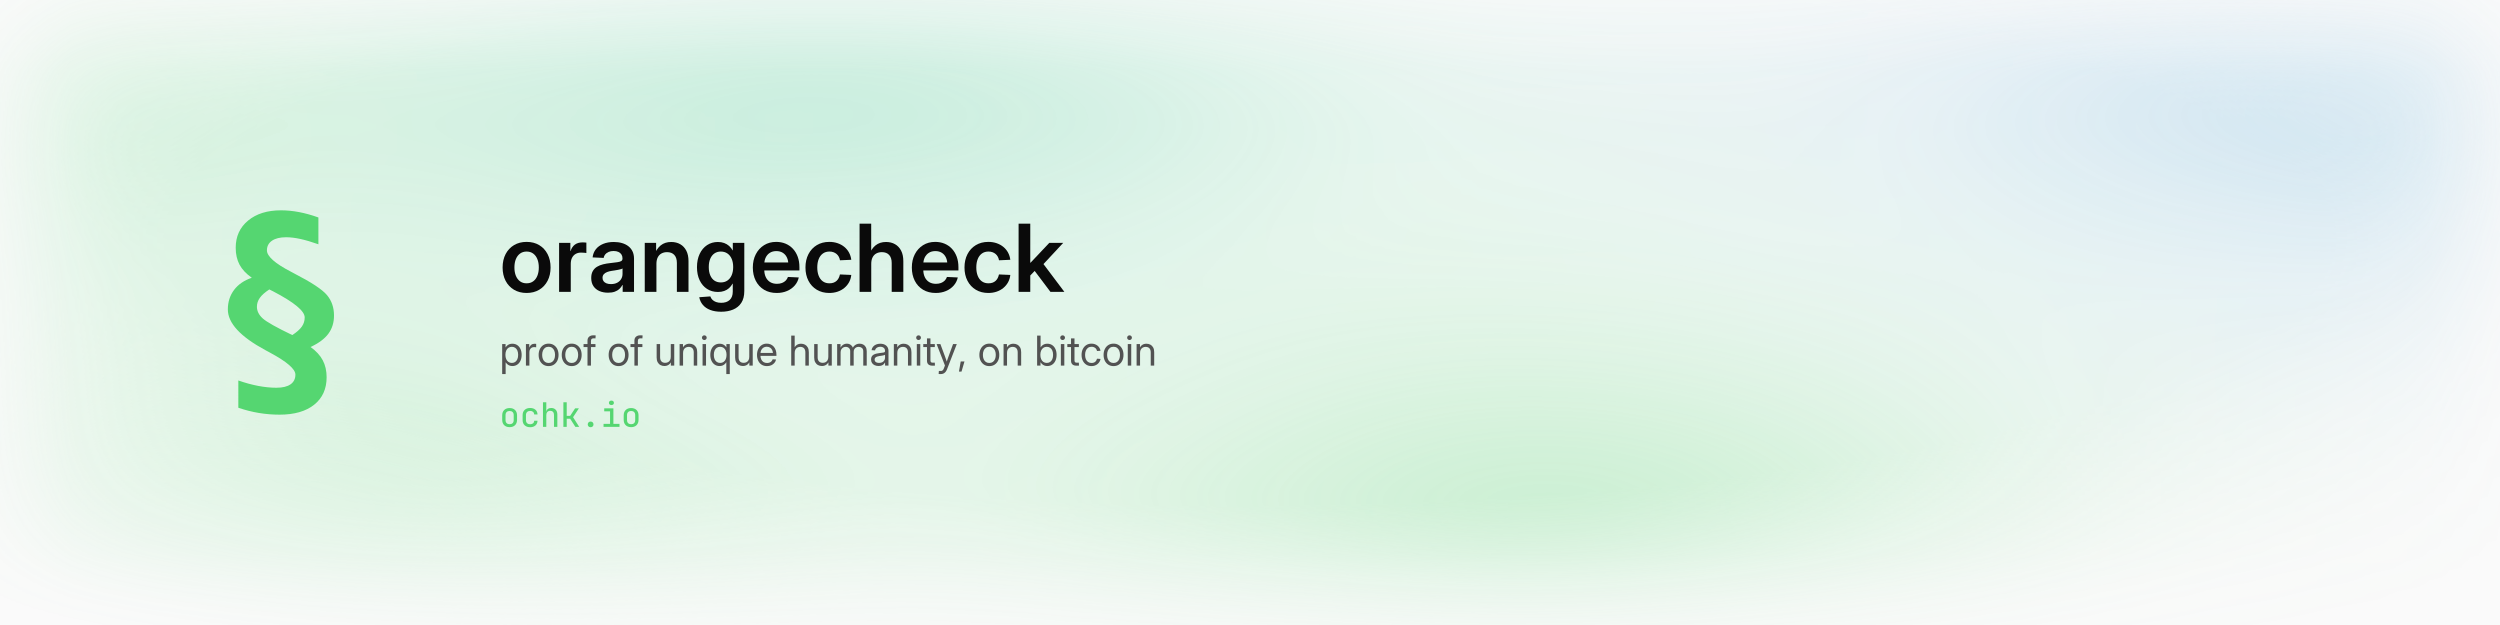
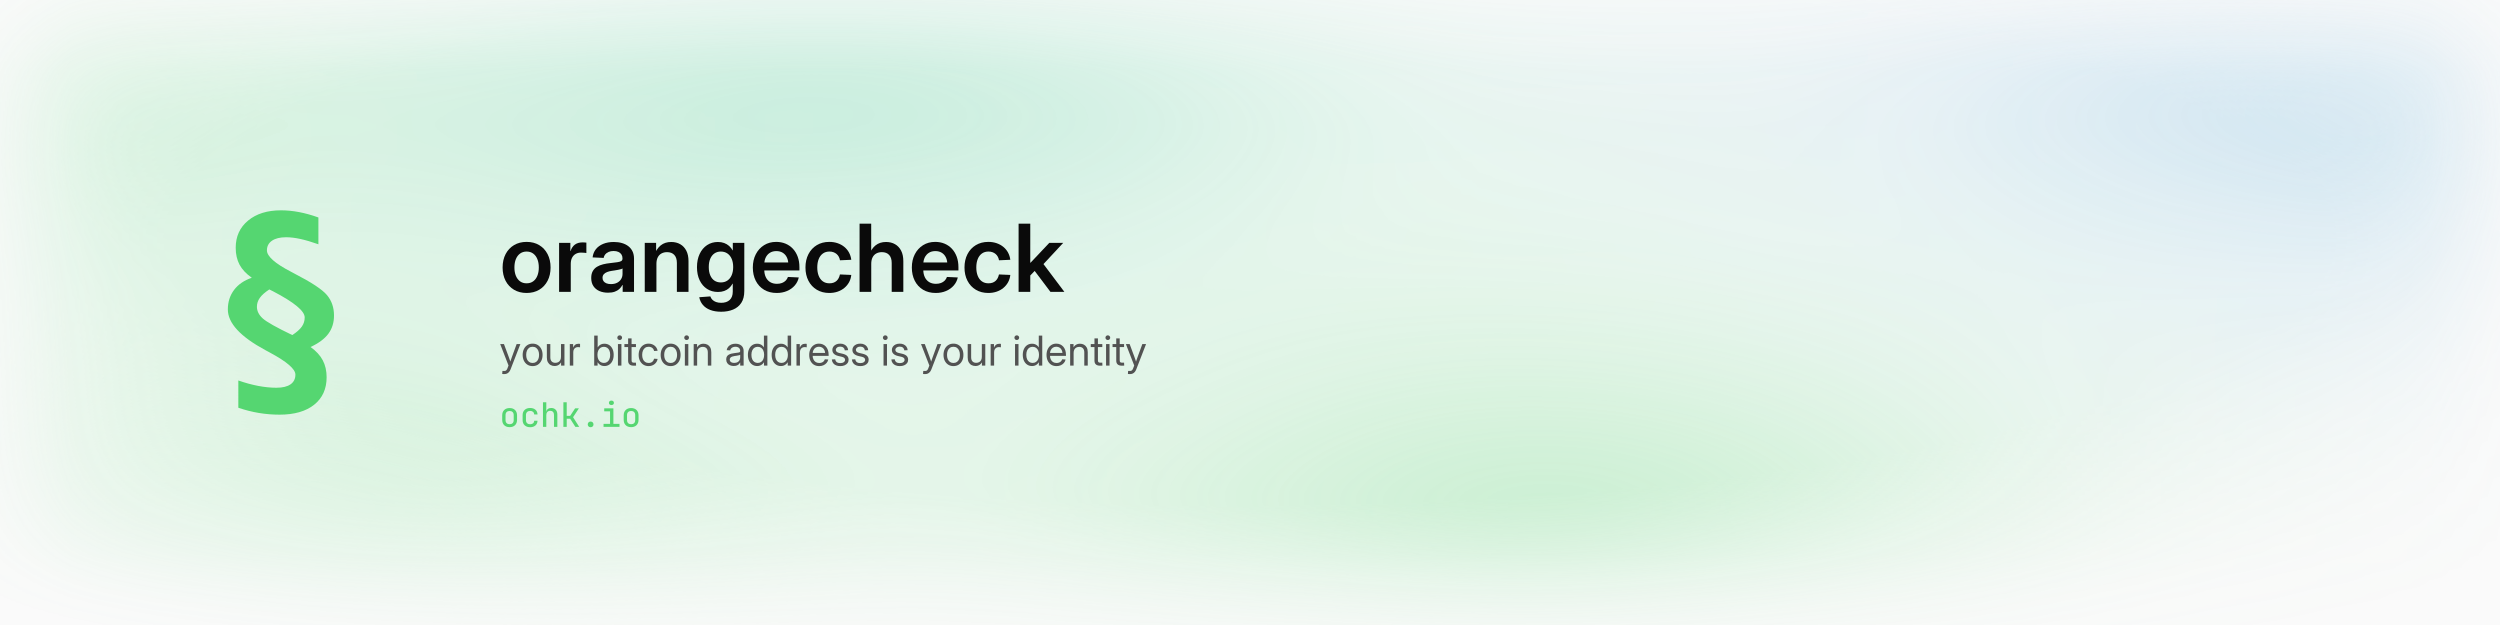
<svg xmlns="http://www.w3.org/2000/svg" width="1584" height="396" viewBox="0 0 1584 396" role="img" aria-label="orangecheck — linkedin banner (phosphor/light)">
  <rect width="1584" height="396" fill="#fafafa" />
  <filter id="aublur" x="-20%" y="-20%" width="140%" height="140%">
    <feGaussianBlur stdDeviation="47.5" />
  </filter>
  <mask id="aumask">
    <rect width="1584" height="396" fill="url(#aufade)" />
  </mask>
  <defs>
    <radialGradient id="au0" cx="50%" cy="50%" r="50%">
      <stop offset="0%" stop-color="#55d671" stop-opacity="0.95" />
      <stop offset="62%" stop-color="#55d671" stop-opacity="0.18" />
      <stop offset="100%" stop-color="#55d671" stop-opacity="0" />
    </radialGradient>
    <radialGradient id="au1" cx="50%" cy="50%" r="50%">
      <stop offset="0%" stop-color="#34c98a" stop-opacity="0.95" />
      <stop offset="62%" stop-color="#34c98a" stop-opacity="0.18" />
      <stop offset="100%" stop-color="#34c98a" stop-opacity="0" />
    </radialGradient>
    <radialGradient id="au2" cx="50%" cy="50%" r="50%">
      <stop offset="0%" stop-color="#3f9fd1" stop-opacity="0.95" />
      <stop offset="62%" stop-color="#3f9fd1" stop-opacity="0.18" />
      <stop offset="100%" stop-color="#3f9fd1" stop-opacity="0" />
    </radialGradient>
    <radialGradient id="au3" cx="50%" cy="50%" r="50%">
      <stop offset="0%" stop-color="#55d671" stop-opacity="0.95" />
      <stop offset="62%" stop-color="#55d671" stop-opacity="0.18" />
      <stop offset="100%" stop-color="#55d671" stop-opacity="0" />
    </radialGradient>
    <radialGradient id="au4" cx="50%" cy="50%" r="50%">
      <stop offset="0%" stop-color="#55d671" stop-opacity="0.95" />
      <stop offset="62%" stop-color="#55d671" stop-opacity="0.18" />
      <stop offset="100%" stop-color="#55d671" stop-opacity="0" />
    </radialGradient>
    <radialGradient id="aufade" cx="50%" cy="38%" r="78%">
      <stop offset="55%" stop-color="#fff" stop-opacity="1" />
      <stop offset="100%" stop-color="#fff" stop-opacity="0" />
    </radialGradient>
  </defs>
  <g opacity="0.4" filter="url(#aublur)" mask="url(#aumask)">
    <ellipse cx="-79.2" cy="-39.6" rx="728.6" ry="376.2" fill="url(#au0)" />
    <ellipse cx="538.6" cy="-19.8" rx="665.3" ry="356.4" fill="url(#au1)" />
    <ellipse cx="1552.3" cy="-31.7" rx="728.6" ry="376.2" fill="url(#au2)" />
    <ellipse cx="982.1" cy="376.2" rx="633.6" ry="336.6" fill="url(#au3)" />
    <ellipse cx="190.1" cy="403.9" rx="665.3" ry="336.6" fill="url(#au4)" />
  </g>
  <g transform="translate(95.0 115.0) scale(0.1621)" fill="#0a0a0a">
    <path d="M518 856Q463 820 438.5 785.5Q414 751 414 711Q414 657 462.5 613.0Q511 569 711 473Q766 509 790.5 543.5Q815 578 815 621Q815 702 550 840ZM930 1460V1235Q845 1265 779.0 1279.5Q713 1294 659 1294Q583 1294 540.5 1265.0Q498 1236 498 1184Q498 1109 701 1004Q720 994 729 989Q943 879 1002.0 808.5Q1061 738 1061 637Q1061 548 1013.5 484.0Q966 420 864 373Q934 323 966.5 261.5Q999 200 999 119Q999 -28 894.5 -111.5Q790 -195 604 -195Q515 -195 429.0 -180.5Q343 -166 258 -137V92Q343 62 424.0 46.5Q505 31 578 31Q655 31 696.0 59.5Q737 88 737 141Q737 211 523 326L512 332L486 346Q170 516 170 688Q170 782 222.0 851.5Q274 921 371 954Q300 1004 268.0 1064.0Q236 1124 236 1206Q236 1348 340.0 1434.0Q444 1520 616 1520Q690 1520 768.5 1505.0Q847 1490 930 1460Z" fill="#55d671" transform="translate(225.3457 820.5434) scale(0.465726 -0.465726)" />
  </g>
  <g fill="#0a0a0a">
    <path transform="translate(316.48 184.93) scale(0.029 -0.029)" d="M592 -24Q436 -24 317.50 46Q199 116 133.50 241.50Q68 367 68 533Q68 699 133.50 825Q199 951 317.50 1021.50Q436 1092 592 1092Q750 1092 867.50 1021.50Q985 951 1050.50 825Q1116 699 1116 533Q1116 367 1050.50 241.50Q985 116 867.50 46Q750 -24 592 -24ZM592 187Q676 187 735.50 230Q795 273 827 351Q859 429 859 533Q859 638 827 716Q795 794 735.50 837.50Q676 881 592 881Q510 881 450 837.50Q390 794 358 716Q326 638 326 533Q326 428 358 350.50Q390 273 449.50 230Q509 187 592 187Z" />
    <path transform="translate(350.85 184.93) scale(0.029 -0.029)" d="M117 0V1070H363V892H368Q397 984 462 1032.50Q527 1081 629 1081Q653 1081 675.50 1079.50Q698 1078 713 1076V849Q699 852 664.50 855Q630 858 594 858Q531 858 480.50 830Q430 802 401 747Q372 692 372 611V0Z" />
    <path transform="translate(372.54 184.93) scale(0.029 -0.029)" d="M438 -18Q332 -18 249.50 18Q167 54 119 125.50Q71 197 71 303Q71 394 105 453.50Q139 513 197.50 548.50Q256 584 331.50 602.50Q407 621 488 629Q586 640 644 648.50Q702 657 728 674Q754 691 754 727V734Q754 782 731 817.50Q708 853 665 873Q622 893 560 893Q498 893 451.50 873Q405 853 377 819Q349 785 343 742L101 753Q113 857 172.50 932Q232 1007 332 1048.50Q432 1090 564 1090Q662 1090 743 1066.50Q824 1043 883 997Q942 951 974 883Q1006 815 1006 726V0H758V150H752Q728 103 687 64.50Q646 26 585 4Q524 -18 438 -18ZM501 170Q583 170 639.50 200.50Q696 231 725.50 281.50Q755 332 755 393V512Q743 503 718.50 496Q694 489 661 482.50Q628 476 591.50 470Q555 464 519 459Q464 451 418.50 433.50Q373 416 345.50 385Q318 354 318 305Q318 263 341 232.50Q364 202 405 186Q446 170 501 170Z" />
    <path transform="translate(405.12 184.93) scale(0.029 -0.029)" d="M372 610V0H117V1070H365L366 799H323Q373 941 465.50 1015.50Q558 1090 695 1090Q807 1090 892 1041.50Q977 993 1025 900Q1073 807 1073 671V0H819V631Q819 747 762.50 807.50Q706 868 604 868Q538 868 485 840.50Q432 813 402 755.50Q372 698 372 610Z" />
    <path transform="translate(439.63 184.93) scale(0.029 -0.029)" d="M597 -434Q459 -434 358 -395Q257 -356 196.50 -284.50Q136 -213 118 -117L360 -99Q373 -141 405 -172.50Q437 -204 485 -221.50Q533 -239 597 -239Q716 -239 783 -176.50Q850 -114 850 6V179H845Q814 122 768.50 81.50Q723 41 662.50 19.50Q602 -2 526 -2Q391 -2 287.50 65Q184 132 126 254Q68 376 68 539Q68 705 126.50 829Q185 953 288.50 1021.50Q392 1090 526 1090Q601 1090 662 1067.50Q723 1045 769.50 1004Q816 963 847 907H851V1070H1102V21Q1102 -140 1036.50 -240Q971 -340 856.50 -387Q742 -434 597 -434ZM589 206Q672 206 732.50 247Q793 288 826 364Q859 440 859 542Q859 645 826.50 721Q794 797 733 839Q672 881 589 881Q509 881 450 840.50Q391 800 358.50 724.50Q326 649 326 542Q326 436 358.50 360.50Q391 285 450 245.50Q509 206 589 206Z" />
    <path transform="translate(475.02 184.93) scale(0.029 -0.029)" d="M590 -24Q430 -24 312.50 47Q195 118 131.50 243.50Q68 369 68 532Q68 696 133 822Q198 948 313 1020Q428 1092 578 1092Q690 1092 782.50 1053.50Q875 1015 943 942.50Q1011 870 1048.50 768Q1086 666 1086 539V468H174V642H958L844 594Q844 685 812.50 751.50Q781 818 722 854.50Q663 891 581 891Q500 891 441 854Q382 817 350 751.50Q318 686 318 598V486Q318 392 351 322Q384 252 446 214Q508 176 595 176Q657 176 705.50 194.50Q754 213 787 247Q820 281 835 326L1072 315Q1050 215 983 138.50Q916 62 815 19Q714 -24 590 -24Z" />
    <path transform="translate(508.37 184.93) scale(0.029 -0.029)" d="M589 -24Q433 -24 315.50 46.50Q198 117 133 242.50Q68 368 68 533Q68 698 133 824Q198 950 315.50 1021Q433 1092 589 1092Q687 1092 770 1063.50Q853 1035 916.50 983Q980 931 1019 859.50Q1058 788 1069 701L822 690Q815 733 796 768Q777 803 747.50 828Q718 853 679 867Q640 881 592 881Q507 881 447.50 837.50Q388 794 357 716Q326 638 326 533Q326 429 357 351Q388 273 447.50 230Q507 187 592 187Q641 187 679.50 200.50Q718 214 746.50 239.50Q775 265 793.50 301Q812 337 821 381L1069 370Q1060 283 1021 211.50Q982 140 918.50 87Q855 34 771 5Q687 -24 589 -24Z" />
    <path transform="translate(541.23 184.93) scale(0.029 -0.029)" d="M372 610V0H117V1490H371V799H323Q373 941 465.50 1015.50Q558 1090 695 1090Q807 1090 892 1041.50Q977 993 1025 900Q1073 807 1073 671V0H819V631Q819 747 762.50 807.50Q706 868 604 868Q538 868 485 840.50Q432 813 402 755.50Q372 698 372 610Z" />
    <path transform="translate(575.77 184.93) scale(0.029 -0.029)" d="M590 -24Q430 -24 312.50 47Q195 118 131.50 243.50Q68 369 68 532Q68 696 133 822Q198 948 313 1020Q428 1092 578 1092Q690 1092 782.50 1053.50Q875 1015 943 942.50Q1011 870 1048.50 768Q1086 666 1086 539V468H174V642H958L844 594Q844 685 812.50 751.50Q781 818 722 854.50Q663 891 581 891Q500 891 441 854Q382 817 350 751.50Q318 686 318 598V486Q318 392 351 322Q384 252 446 214Q508 176 595 176Q657 176 705.50 194.50Q754 213 787 247Q820 281 835 326L1072 315Q1050 215 983 138.50Q916 62 815 19Q714 -24 590 -24Z" />
    <path transform="translate(609.13 184.93) scale(0.029 -0.029)" d="M589 -24Q433 -24 315.50 46.50Q198 117 133 242.50Q68 368 68 533Q68 698 133 824Q198 950 315.50 1021Q433 1092 589 1092Q687 1092 770 1063.50Q853 1035 916.50 983Q980 931 1019 859.50Q1058 788 1069 701L822 690Q815 733 796 768Q777 803 747.50 828Q718 853 679 867Q640 881 592 881Q507 881 447.50 837.50Q388 794 357 716Q326 638 326 533Q326 429 357 351Q388 273 447.50 230Q507 187 592 187Q641 187 679.50 200.50Q718 214 746.50 239.50Q775 265 793.50 301Q812 337 821 381L1069 370Q1060 283 1021 211.50Q982 140 918.50 87Q855 34 771 5Q687 -24 589 -24Z" />
    <path transform="translate(641.99 184.93) scale(0.029 -0.029)" d="M350 335V637H378L787 1070H1091L600 542H549ZM117 0V1490H372V0ZM813 0 447 486 618 664 1117 0Z" />
  </g>
  <g fill="#525252">
-     <path transform="translate(316.48 231.66) scale(0.01276 -0.01276)" d="M133 -418V1070H301V909H307Q338 961 386 1001.50Q434 1042 498 1065Q562 1088 639 1088Q777 1088 881 1019Q985 950 1042.50 825Q1100 700 1100 534Q1100 369 1042.50 244Q985 119 881 49Q777 -21 639 -21Q562 -21 500.50 2.50Q439 26 391.50 67.50Q344 109 310 163H305V-418ZM613 134Q708 134 778 181.50Q848 229 887 318.50Q926 408 926 535Q926 662 887 751Q848 840 778 887Q708 934 613 934Q514 934 442 884.50Q370 835 332 745.50Q294 656 294 535Q294 415 332.50 324.50Q371 234 442.50 184Q514 134 613 134Z" />
-     <path transform="translate(331.53 231.66) scale(0.01276 -0.01276)" d="M133 0V1070H298V902H304Q333 985 399.50 1035.50Q466 1086 566 1086Q588 1086 609 1084Q630 1082 642 1080V908Q632 911 603 915.50Q574 920 537 920Q474 920 421 891.50Q368 863 336.50 805.50Q305 748 305 661V0Z" />
-     <path transform="translate(340.27 231.66) scale(0.01276 -0.01276)" d="M573 -24Q426 -24 314.50 47Q203 118 141 243Q79 368 79 532Q79 697 141 823Q203 949 314.50 1020.50Q426 1092 573 1092Q722 1092 833 1020.50Q944 949 1006 823Q1068 697 1068 532Q1068 368 1006 243Q944 118 833 47Q722 -24 573 -24ZM573 132Q676 132 747.50 183Q819 234 856.50 324.50Q894 415 894 532Q894 651 856.50 741.50Q819 832 747.50 884Q676 936 573 936Q471 936 399.50 884.50Q328 833 291 742Q254 651 254 532Q254 414 291 324Q328 234 399.50 183Q471 132 573 132Z" />
-     <path transform="translate(354.91 231.66) scale(0.01276 -0.01276)" d="M573 -24Q426 -24 314.50 47Q203 118 141 243Q79 368 79 532Q79 697 141 823Q203 949 314.50 1020.50Q426 1092 573 1092Q722 1092 833 1020.50Q944 949 1006 823Q1068 697 1068 532Q1068 368 1006 243Q944 118 833 47Q722 -24 573 -24ZM573 132Q676 132 747.50 183Q819 234 856.50 324.50Q894 415 894 532Q894 651 856.50 741.50Q819 832 747.50 884Q676 936 573 936Q471 936 399.50 884.50Q328 833 291 742Q254 651 254 532Q254 414 291 324Q328 234 399.50 183Q471 132 573 132Z" />
-     <path transform="translate(369.54 231.66) scale(0.01276 -0.01276)" d="M607 1070V922H16V1070ZM211 0V1249Q211 1330 247.50 1387Q284 1444 349 1475Q414 1506 498 1506Q540 1506 573 1503.50Q606 1501 618 1499L607 1351Q597 1352 567.50 1353.50Q538 1355 515 1355Q445 1355 414 1323Q383 1291 383 1220V0Z" />
-     <path transform="translate(384.63 231.66) scale(0.01276 -0.01276)" d="M573 -24Q426 -24 314.50 47Q203 118 141 243Q79 368 79 532Q79 697 141 823Q203 949 314.50 1020.50Q426 1092 573 1092Q722 1092 833 1020.50Q944 949 1006 823Q1068 697 1068 532Q1068 368 1006 243Q944 118 833 47Q722 -24 573 -24ZM573 132Q676 132 747.50 183Q819 234 856.50 324.50Q894 415 894 532Q894 651 856.50 741.50Q819 832 747.50 884Q676 936 573 936Q471 936 399.50 884.50Q328 833 291 742Q254 651 254 532Q254 414 291 324Q328 234 399.50 183Q471 132 573 132Z" />
-     <path transform="translate(399.27 231.66) scale(0.01276 -0.01276)" d="M607 1070V922H16V1070ZM211 0V1249Q211 1330 247.50 1387Q284 1444 349 1475Q414 1506 498 1506Q540 1506 573 1503.50Q606 1501 618 1499L607 1351Q597 1352 567.50 1353.50Q538 1355 515 1355Q445 1355 414 1323Q383 1291 383 1220V0Z" />
-     <path transform="translate(414.35 231.66) scale(0.01276 -0.01276)" d="M519 -19Q412 -19 324 27.50Q236 74 184.50 168Q133 262 133 402V1070H305V414Q305 279 371.50 209Q438 139 556 139Q634 139 697 170.50Q760 202 797.50 269.50Q835 337 835 440V1070H1007V0H839V259H882Q830 114 737 47.50Q644 -19 519 -19Z" />
-     <path transform="translate(428.90 231.66) scale(0.01276 -0.01276)" d="M305 630V0H133V1070H301V810H258Q310 956 403 1022Q496 1088 621 1088Q729 1088 816.50 1041.50Q904 995 955.50 902Q1007 809 1007 668V0H835V655Q835 791 769 861Q703 931 584 931Q507 931 443.50 899Q380 867 342.50 800.50Q305 734 305 630Z" />
-     <path transform="translate(443.45 231.66) scale(0.01276 -0.01276)" d="M133 0V1070H305V0ZM220 1271Q171 1271 136.50 1305Q102 1339 102 1387Q102 1436 136.50 1470Q171 1504 219 1504Q269 1504 303.50 1470Q338 1436 338 1387Q338 1339 303.50 1305Q269 1271 220 1271Z" />
-     <path transform="translate(449.04 231.66) scale(0.01276 -0.01276)" d="M1046 -418H874V163H869Q836 109 788.50 67.50Q741 26 679.50 2.50Q618 -21 540 -21Q403 -21 298.50 49Q194 119 136.50 244Q79 369 79 534Q79 700 137 825Q195 950 299 1019Q403 1088 541 1088Q619 1088 682.50 1065Q746 1042 794 1001.50Q842 961 872 909H878V1070H1046ZM567 134Q666 134 737.50 184Q809 234 847 324.50Q885 415 885 535Q885 656 847 745.50Q809 835 737.50 884.50Q666 934 567 934Q472 934 401.50 887Q331 840 292.50 751Q254 662 254 535Q254 408 293 318.50Q332 229 402.50 181.50Q473 134 567 134Z" />
-     <path transform="translate(464.08 231.66) scale(0.01276 -0.01276)" d="M519 -19Q412 -19 324 27.50Q236 74 184.50 168Q133 262 133 402V1070H305V414Q305 279 371.50 209Q438 139 556 139Q634 139 697 170.50Q760 202 797.50 269.50Q835 337 835 440V1070H1007V0H839V259H882Q830 114 737 47.50Q644 -19 519 -19Z" />
-     <path transform="translate(478.63 231.66) scale(0.01276 -0.01276)" d="M577 -24Q420 -24 309 47Q198 118 138.50 243.50Q79 369 79 531Q79 695 140.50 821Q202 947 311 1019.50Q420 1092 563 1092Q668 1092 756 1054Q844 1016 908.50 944Q973 872 1008.50 769.50Q1044 667 1044 536V483H176V631H949L873 578Q873 687 835.50 768Q798 849 728.50 893.50Q659 938 563 938Q467 938 397 893Q327 848 288.50 768.50Q250 689 250 585V506Q250 394 289 309.50Q328 225 401 178Q474 131 577 131Q650 131 706.50 153.50Q763 176 800.50 217.50Q838 259 855 314L1026 304Q1005 206 942 132.50Q879 59 785.50 17.50Q692 -24 577 -24Z" />
-     <path transform="translate(499.62 231.66) scale(0.01276 -0.01276)" d="M305 630V0H133V1490H305V810H258Q310 956 403 1022Q496 1088 621 1088Q729 1088 816.50 1041.50Q904 995 955.50 902Q1007 809 1007 668V0H835V655Q835 791 769 861Q703 931 584 931Q507 931 443.50 899Q380 867 342.50 800.50Q305 734 305 630Z" />
-     <path transform="translate(514.17 231.66) scale(0.01276 -0.01276)" d="M519 -19Q412 -19 324 27.50Q236 74 184.50 168Q133 262 133 402V1070H305V414Q305 279 371.50 209Q438 139 556 139Q634 139 697 170.50Q760 202 797.50 269.50Q835 337 835 440V1070H1007V0H839V259H882Q830 114 737 47.50Q644 -19 519 -19Z" />
-     <path transform="translate(528.72 231.66) scale(0.01276 -0.01276)" d="M133 0V1070H301V846H282Q311 926 361.50 980Q412 1034 477 1062Q542 1090 614 1090Q738 1090 822 1018.50Q906 947 927 846H895Q917 915 967 970Q1017 1025 1089.50 1057.50Q1162 1090 1250 1090Q1347 1090 1427 1048Q1507 1006 1554.50 921Q1602 836 1602 706V0H1430V705Q1430 827 1361 879.50Q1292 932 1201 932Q1125 932 1069.50 900Q1014 868 984 812.50Q954 757 954 685V0H781V723Q781 817 718 874.50Q655 932 559 932Q493 932 435 901Q377 870 341 809Q305 748 305 657V0Z" />
-     <path transform="translate(550.86 231.66) scale(0.01276 -0.01276)" d="M453 -18Q348 -18 264 19Q180 56 131 128.50Q82 201 82 307Q82 399 118 457Q154 515 214.50 547.50Q275 580 351 597Q427 614 506 624Q606 638 665.50 645Q725 652 750.50 668.50Q776 685 776 725V734Q776 795 749 840Q722 885 669.50 911Q617 937 542 937Q468 937 411 912Q354 887 320.50 846Q287 805 279 756L106 768Q120 866 179 937.50Q238 1009 331.50 1048.50Q425 1088 541 1088Q625 1088 699 1066Q773 1044 828.50 999Q884 954 915.50 887Q947 820 947 730V0H777V150H771Q752 112 714 73Q676 34 612.50 8Q549 -18 453 -18ZM479 135Q582 135 648 173Q714 211 745 271.50Q776 332 776 401V538Q766 528 737 519.50Q708 511 667.50 503.50Q627 496 582.50 489Q538 482 498 477Q436 469 381 449.50Q326 430 292 394Q258 358 258 297Q258 246 285 210Q312 174 362 154.50Q412 135 479 135Z" />
-     <path transform="translate(564.64 231.66) scale(0.01276 -0.01276)" d="M305 630V0H133V1070H301V810H258Q310 956 403 1022Q496 1088 621 1088Q729 1088 816.50 1041.50Q904 995 955.50 902Q1007 809 1007 668V0H835V655Q835 791 769 861Q703 931 584 931Q507 931 443.50 899Q380 867 342.50 800.50Q305 734 305 630Z" />
-     <path transform="translate(579.19 231.66) scale(0.01276 -0.01276)" d="M133 0V1070H305V0ZM220 1271Q171 1271 136.50 1305Q102 1339 102 1387Q102 1436 136.50 1470Q171 1504 219 1504Q269 1504 303.50 1470Q338 1436 338 1387Q338 1339 303.50 1305Q269 1271 220 1271Z" />
-     <path transform="translate(584.78 231.66) scale(0.01276 -0.01276)" d="M589 1070V922H16V1070ZM200 1353H372V264Q372 199 398.50 172.50Q425 146 491 146Q513 146 539.50 147Q566 148 588 149L596 1Q570 -1 538 -2Q506 -3 478 -3Q340 -3 270 60Q200 123 200 246Z" />
-     <path transform="translate(593.00 231.66) scale(0.01276 -0.01276)" d="M135 -415 146 -264 231 -265Q269 -268 298.50 -256Q328 -244 352.50 -214Q377 -184 396 -132L448 6L35 1070H222L452 450Q483 367 510 285.50Q537 204 563 123H513Q539 204 566.50 286Q594 368 624 450L851 1070H1036L548 -190Q518 -265 474 -316Q430 -367 372.50 -393.50Q315 -420 246 -420Q215 -420 187 -418.50Q159 -417 135 -415Z" />
-     <path transform="translate(606.67 231.66) scale(0.01276 -0.01276)" d="M72 -298 160 208H347L199 -298Z" />
-     <path transform="translate(619.52 231.66) scale(0.01276 -0.01276)" d="M573 -24Q426 -24 314.50 47Q203 118 141 243Q79 368 79 532Q79 697 141 823Q203 949 314.50 1020.50Q426 1092 573 1092Q722 1092 833 1020.50Q944 949 1006 823Q1068 697 1068 532Q1068 368 1006 243Q944 118 833 47Q722 -24 573 -24ZM573 132Q676 132 747.50 183Q819 234 856.50 324.50Q894 415 894 532Q894 651 856.50 741.50Q819 832 747.50 884Q676 936 573 936Q471 936 399.50 884.50Q328 833 291 742Q254 651 254 532Q254 414 291 324Q328 234 399.50 183Q471 132 573 132Z" />
-     <path transform="translate(634.16 231.66) scale(0.01276 -0.01276)" d="M305 630V0H133V1070H301V810H258Q310 956 403 1022Q496 1088 621 1088Q729 1088 816.50 1041.50Q904 995 955.50 902Q1007 809 1007 668V0H835V655Q835 791 769 861Q703 931 584 931Q507 931 443.50 899Q380 867 342.50 800.50Q305 734 305 630Z" />
-     <path transform="translate(655.42 231.66) scale(0.01276 -0.01276)" d="M639 -21Q562 -21 499.50 2.50Q437 26 389 67.50Q341 109 307 163H301V0H133V1490H305V909H310Q341 961 388 1001.50Q435 1042 498.50 1065Q562 1088 639 1088Q777 1088 881 1019Q985 950 1042.50 825Q1100 700 1100 534Q1100 369 1042.50 244Q985 119 881 49Q777 -21 639 -21ZM613 134Q708 134 778 181.50Q848 229 887 318.50Q926 408 926 535Q926 662 887 751Q848 840 778 887Q708 934 613 934Q514 934 442 884.50Q370 835 332 745.50Q294 656 294 535Q294 415 332.50 324.50Q371 234 442.50 184Q514 134 613 134Z" />
-     <path transform="translate(670.46 231.66) scale(0.01276 -0.01276)" d="M133 0V1070H305V0ZM220 1271Q171 1271 136.50 1305Q102 1339 102 1387Q102 1436 136.50 1470Q171 1504 219 1504Q269 1504 303.50 1470Q338 1436 338 1387Q338 1339 303.50 1305Q269 1271 220 1271Z" />
-     <path transform="translate(676.05 231.66) scale(0.01276 -0.01276)" d="M589 1070V922H16V1070ZM200 1353H372V264Q372 199 398.50 172.50Q425 146 491 146Q513 146 539.50 147Q566 148 588 149L596 1Q570 -1 538 -2Q506 -3 478 -3Q340 -3 270 60Q200 123 200 246Z" />
-     <path transform="translate(684.27 231.66) scale(0.01276 -0.01276)" d="M573 -24Q426 -24 314.50 47Q203 118 141 243Q79 368 79 532Q79 697 141 823Q203 949 314.50 1020.50Q426 1092 573 1092Q661 1092 736.50 1065.50Q812 1039 871 992Q930 945 968 880Q1006 815 1020 737L848 726Q838 772 815.50 810.50Q793 849 758 877Q723 905 677 920.50Q631 936 573 936Q471 936 399.50 884.50Q328 833 291 742Q254 651 254 532Q254 414 291 324Q328 234 399.50 183Q471 132 573 132Q632 132 677.50 147Q723 162 756 190Q789 218 812 257Q835 296 847 344L1021 333Q1008 256 969.50 190.50Q931 125 871.50 77Q812 29 736.50 2.50Q661 -24 573 -24Z" />
-     <path transform="translate(698.22 231.66) scale(0.01276 -0.01276)" d="M573 -24Q426 -24 314.50 47Q203 118 141 243Q79 368 79 532Q79 697 141 823Q203 949 314.50 1020.50Q426 1092 573 1092Q722 1092 833 1020.50Q944 949 1006 823Q1068 697 1068 532Q1068 368 1006 243Q944 118 833 47Q722 -24 573 -24ZM573 132Q676 132 747.50 183Q819 234 856.50 324.50Q894 415 894 532Q894 651 856.50 741.50Q819 832 747.50 884Q676 936 573 936Q471 936 399.50 884.50Q328 833 291 742Q254 651 254 532Q254 414 291 324Q328 234 399.50 183Q471 132 573 132Z" />
-     <path transform="translate(712.86 231.66) scale(0.01276 -0.01276)" d="M133 0V1070H305V0ZM220 1271Q171 1271 136.50 1305Q102 1339 102 1387Q102 1436 136.50 1470Q171 1504 219 1504Q269 1504 303.50 1470Q338 1436 338 1387Q338 1339 303.50 1305Q269 1271 220 1271Z" />
-     <path transform="translate(718.45 231.66) scale(0.01276 -0.01276)" d="M305 630V0H133V1070H301V810H258Q310 956 403 1022Q496 1088 621 1088Q729 1088 816.50 1041.50Q904 995 955.50 902Q1007 809 1007 668V0H835V655Q835 791 769 861Q703 931 584 931Q507 931 443.50 899Q380 867 342.50 800.50Q305 734 305 630Z" />
+     <path transform="translate(316.48 231.66) scale(0.01276 -0.01276)" d="M135 -415 146 -264 231 -265Q269 -268 298.50 -256Q328 -244 352.50 -214Q377 -184 396 -132L448 6L35 1070H222L452 450Q483 367 510 285.50Q537 204 563 123H513Q539 204 566.50 286Q594 368 624 450L851 1070H1036L548 -190Q518 -265 474 -316Q430 -367 372.50 -393.50Q315 -420 246 -420Q215 -420 187 -418.50Q159 -417 135 -415Z" />
+     <path transform="translate(330.15 231.66) scale(0.01276 -0.01276)" d="M573 -24Q426 -24 314.50 47Q203 118 141 243Q79 368 79 532Q79 697 141 823Q203 949 314.50 1020.50Q426 1092 573 1092Q722 1092 833 1020.50Q944 949 1006 823Q1068 697 1068 532Q1068 368 1006 243Q944 118 833 47Q722 -24 573 -24ZM573 132Q676 132 747.50 183Q819 234 856.50 324.50Q894 415 894 532Q894 651 856.50 741.50Q819 832 747.50 884Q676 936 573 936Q471 936 399.50 884.50Q328 833 291 742Q254 651 254 532Q254 414 291 324Q328 234 399.50 183Q471 132 573 132Z" />
+     <path transform="translate(344.79 231.66) scale(0.01276 -0.01276)" d="M519 -19Q412 -19 324 27.50Q236 74 184.50 168Q133 262 133 402V1070H305V414Q305 279 371.50 209Q438 139 556 139Q634 139 697 170.50Q760 202 797.50 269.50Q835 337 835 440V1070H1007V0H839V259H882Q830 114 737 47.50Q644 -19 519 -19Z" />
+     <path transform="translate(359.33 231.66) scale(0.01276 -0.01276)" d="M133 0V1070H298V902H304Q333 985 399.50 1035.50Q466 1086 566 1086Q588 1086 609 1084Q630 1082 642 1080V908Q632 911 603 915.50Q574 920 537 920Q474 920 421 891.50Q368 863 336.50 805.50Q305 748 305 661V0Z" />
+     <path transform="translate(374.79 231.66) scale(0.01276 -0.01276)" d="M639 -21Q562 -21 499.50 2.50Q437 26 389 67.50Q341 109 307 163H301V0H133V1490H305V909H310Q341 961 388 1001.50Q435 1042 498.50 1065Q562 1088 639 1088Q777 1088 881 1019Q985 950 1042.50 825Q1100 700 1100 534Q1100 369 1042.50 244Q985 119 881 49Q777 -21 639 -21ZM613 134Q708 134 778 181.50Q848 229 887 318.50Q926 408 926 535Q926 662 887 751Q848 840 778 887Q708 934 613 934Q514 934 442 884.50Q370 835 332 745.50Q294 656 294 535Q294 415 332.50 324.50Q371 234 442.50 184Q514 134 613 134Z" />
+     <path transform="translate(389.83 231.66) scale(0.01276 -0.01276)" d="M133 0V1070H305V0ZM220 1271Q171 1271 136.50 1305Q102 1339 102 1387Q102 1436 136.50 1470Q171 1504 219 1504Q269 1504 303.50 1470Q338 1436 338 1387Q338 1339 303.50 1305Q269 1271 220 1271Z" />
+     <path transform="translate(395.42 231.66) scale(0.01276 -0.01276)" d="M589 1070V922H16V1070ZM200 1353H372V264Q372 199 398.50 172.50Q425 146 491 146Q513 146 539.50 147Q566 148 588 149L596 1Q570 -1 538 -2Q506 -3 478 -3Q340 -3 270 60Q200 123 200 246Z" />
+     <path transform="translate(403.64 231.66) scale(0.01276 -0.01276)" d="M573 -24Q426 -24 314.50 47Q203 118 141 243Q79 368 79 532Q79 697 141 823Q203 949 314.50 1020.50Q426 1092 573 1092Q661 1092 736.50 1065.50Q812 1039 871 992Q930 945 968 880Q1006 815 1020 737L848 726Q838 772 815.50 810.50Q793 849 758 877Q723 905 677 920.50Q631 936 573 936Q471 936 399.50 884.50Q328 833 291 742Q254 651 254 532Q254 414 291 324Q328 234 399.50 183Q471 132 573 132Q632 132 677.50 147Q723 162 756 190Q789 218 812 257Q835 296 847 344L1021 333Q1008 256 969.50 190.50Q931 125 871.50 77Q812 29 736.50 2.50Q661 -24 573 -24Z" />
+     <path transform="translate(417.59 231.66) scale(0.01276 -0.01276)" d="M573 -24Q426 -24 314.50 47Q203 118 141 243Q79 368 79 532Q79 697 141 823Q203 949 314.50 1020.50Q426 1092 573 1092Q722 1092 833 1020.50Q944 949 1006 823Q1068 697 1068 532Q1068 368 1006 243Q944 118 833 47Q722 -24 573 -24ZM573 132Q676 132 747.50 183Q819 234 856.50 324.50Q894 415 894 532Q894 651 856.50 741.50Q819 832 747.50 884Q676 936 573 936Q471 936 399.50 884.50Q328 833 291 742Q254 651 254 532Q254 414 291 324Q328 234 399.50 183Q471 132 573 132Z" />
+     <path transform="translate(432.23 231.66) scale(0.01276 -0.01276)" d="M133 0V1070H305V0ZM220 1271Q171 1271 136.50 1305Q102 1339 102 1387Q102 1436 136.50 1470Q171 1504 219 1504Q269 1504 303.50 1470Q338 1436 338 1387Q338 1339 303.50 1305Q269 1271 220 1271Z" />
+     <path transform="translate(437.82 231.66) scale(0.01276 -0.01276)" d="M305 630V0H133V1070H301V810H258Q310 956 403 1022Q496 1088 621 1088Q729 1088 816.50 1041.50Q904 995 955.50 902Q1007 809 1007 668V0H835V655Q835 791 769 861Q703 931 584 931Q507 931 443.50 899Q380 867 342.50 800.50Q305 734 305 630Z" />
+     <path transform="translate(459.08 231.66) scale(0.01276 -0.01276)" d="M453 -18Q348 -18 264 19Q180 56 131 128.50Q82 201 82 307Q82 399 118 457Q154 515 214.50 547.50Q275 580 351 597Q427 614 506 624Q606 638 665.50 645Q725 652 750.50 668.50Q776 685 776 725V734Q776 795 749 840Q722 885 669.50 911Q617 937 542 937Q468 937 411 912Q354 887 320.50 846Q287 805 279 756L106 768Q120 866 179 937.50Q238 1009 331.50 1048.50Q425 1088 541 1088Q625 1088 699 1066Q773 1044 828.50 999Q884 954 915.50 887Q947 820 947 730V0H777V150H771Q752 112 714 73Q676 34 612.50 8Q549 -18 453 -18ZM479 135Q582 135 648 173Q714 211 745 271.50Q776 332 776 401V538Q766 528 737 519.50Q708 511 667.50 503.50Q627 496 582.50 489Q538 482 498 477Q436 469 381 449.50Q326 430 292 394Q258 358 258 297Q258 246 285 210Q312 174 362 154.50Q412 135 479 135Z" />
+     <path transform="translate(472.86 231.66) scale(0.01276 -0.01276)" d="M540 -21Q403 -21 298.50 49Q194 119 136.50 244Q79 369 79 534Q79 700 137 825Q195 950 299 1019Q403 1088 541 1088Q619 1088 681.50 1065Q744 1042 791.50 1001.50Q839 961 869 909H874V1490H1046V0H878V163H872Q839 109 790.50 67.50Q742 26 680 2.50Q618 -21 540 -21ZM567 134Q666 134 737.50 184Q809 234 847 324.50Q885 415 885 535Q885 656 847 745.50Q809 835 737.50 884.50Q666 934 567 934Q472 934 401.50 887Q331 840 292.50 751Q254 662 254 535Q254 408 293 318.50Q332 229 402.50 181.50Q473 134 567 134Z" />
+     <path transform="translate(487.91 231.66) scale(0.01276 -0.01276)" d="M540 -21Q403 -21 298.50 49Q194 119 136.50 244Q79 369 79 534Q79 700 137 825Q195 950 299 1019Q403 1088 541 1088Q619 1088 681.50 1065Q744 1042 791.50 1001.50Q839 961 869 909H874V1490H1046V0H878V163H872Q839 109 790.50 67.50Q742 26 680 2.50Q618 -21 540 -21ZM567 134Q666 134 737.50 184Q809 234 847 324.50Q885 415 885 535Q885 656 847 745.50Q809 835 737.50 884.50Q666 934 567 934Q472 934 401.50 887Q331 840 292.50 751Q254 662 254 535Q254 408 293 318.50Q332 229 402.50 181.50Q473 134 567 134Z" />
+     <path transform="translate(502.95 231.66) scale(0.01276 -0.01276)" d="M133 0V1070H298V902H304Q333 985 399.50 1035.50Q466 1086 566 1086Q588 1086 609 1084Q630 1082 642 1080V908Q632 911 603 915.50Q574 920 537 920Q474 920 421 891.50Q368 863 336.50 805.50Q305 748 305 661V0Z" />
+     <path transform="translate(511.70 231.66) scale(0.01276 -0.01276)" d="M577 -24Q420 -24 309 47Q198 118 138.50 243.50Q79 369 79 531Q79 695 140.50 821Q202 947 311 1019.50Q420 1092 563 1092Q668 1092 756 1054Q844 1016 908.50 944Q973 872 1008.50 769.50Q1044 667 1044 536V483H176V631H949L873 578Q873 687 835.50 768Q798 849 728.50 893.50Q659 938 563 938Q467 938 397 893Q327 848 288.50 768.50Q250 689 250 585V506Q250 394 289 309.50Q328 225 401 178Q474 131 577 131Q650 131 706.50 153.50Q763 176 800.50 217.50Q838 259 855 314L1026 304Q1005 206 942 132.50Q879 59 785.50 17.50Q692 -24 577 -24Z" />
+     <path transform="translate(525.98 231.66) scale(0.01276 -0.01276)" d="M504 -24Q390 -24 298.50 12Q207 48 150 121.50Q93 195 83 306L252 315Q264 222 328 173.50Q392 125 500 125Q612 125 676.50 171.50Q741 218 741 288Q741 348 698 384.50Q655 421 581 438L408 478Q260 514 184.50 589Q109 664 109 780Q109 871 159 941.50Q209 1012 297 1052Q385 1092 499 1092Q610 1092 696 1052Q782 1012 833.50 939.50Q885 867 893 767L727 758Q721 837 662 890.50Q603 944 499 944Q402 944 342 897Q282 850 282 782Q282 722 326 685Q370 648 451 629L621 589Q773 553 844.50 480.50Q916 408 916 294Q916 196 862.50 124.50Q809 53 715.50 14.50Q622 -24 504 -24Z" />
+     <path transform="translate(538.69 231.66) scale(0.01276 -0.01276)" d="M504 -24Q390 -24 298.50 12Q207 48 150 121.50Q93 195 83 306L252 315Q264 222 328 173.50Q392 125 500 125Q612 125 676.50 171.50Q741 218 741 288Q741 348 698 384.50Q655 421 581 438L408 478Q260 514 184.50 589Q109 664 109 780Q109 871 159 941.50Q209 1012 297 1052Q385 1092 499 1092Q610 1092 696 1052Q782 1012 833.50 939.50Q885 867 893 767L727 758Q721 837 662 890.50Q603 944 499 944Q402 944 342 897Q282 850 282 782Q282 722 326 685Q370 648 451 629L621 589Q773 553 844.50 480.50Q916 408 916 294Q916 196 862.50 124.50Q809 53 715.50 14.50Q622 -24 504 -24Z" />
+     <path transform="translate(558.11 231.66) scale(0.01276 -0.01276)" d="M133 0V1070H305V0ZM220 1271Q171 1271 136.50 1305Q102 1339 102 1387Q102 1436 136.50 1470Q171 1504 219 1504Q269 1504 303.50 1470Q338 1436 338 1387Q338 1339 303.50 1305Q269 1271 220 1271Z" />
+     <path transform="translate(563.70 231.66) scale(0.01276 -0.01276)" d="M504 -24Q390 -24 298.50 12Q207 48 150 121.50Q93 195 83 306L252 315Q264 222 328 173.50Q392 125 500 125Q612 125 676.50 171.50Q741 218 741 288Q741 348 698 384.50Q655 421 581 438L408 478Q260 514 184.50 589Q109 664 109 780Q109 871 159 941.50Q209 1012 297 1052Q385 1092 499 1092Q610 1092 696 1052Q782 1012 833.50 939.50Q885 867 893 767L727 758Q721 837 662 890.50Q603 944 499 944Q402 944 342 897Q282 850 282 782Q282 722 326 685Q370 648 451 629L621 589Q773 553 844.50 480.50Q916 408 916 294Q916 196 862.50 124.50Q809 53 715.50 14.50Q622 -24 504 -24Z" />
+     <path transform="translate(583.12 231.66) scale(0.01276 -0.01276)" d="M135 -415 146 -264 231 -265Q269 -268 298.50 -256Q328 -244 352.50 -214Q377 -184 396 -132L448 6L35 1070H222L452 450Q483 367 510 285.50Q537 204 563 123H513Q539 204 566.50 286Q594 368 624 450L851 1070H1036L548 -190Q518 -265 474 -316Q430 -367 372.50 -393.50Q315 -420 246 -420Q215 -420 187 -418.50Q159 -417 135 -415Z" />
+     <path transform="translate(596.79 231.66) scale(0.01276 -0.01276)" d="M573 -24Q426 -24 314.50 47Q203 118 141 243Q79 368 79 532Q79 697 141 823Q203 949 314.50 1020.50Q426 1092 573 1092Q722 1092 833 1020.50Q944 949 1006 823Q1068 697 1068 532Q1068 368 1006 243Q944 118 833 47Q722 -24 573 -24ZM573 132Q676 132 747.50 183Q819 234 856.50 324.50Q894 415 894 532Q894 651 856.50 741.50Q819 832 747.50 884Q676 936 573 936Q471 936 399.50 884.50Q328 833 291 742Q254 651 254 532Q254 414 291 324Q328 234 399.50 183Q471 132 573 132Z" />
+     <path transform="translate(611.43 231.66) scale(0.01276 -0.01276)" d="M519 -19Q412 -19 324 27.50Q236 74 184.50 168Q133 262 133 402V1070H305V414Q305 279 371.50 209Q438 139 556 139Q634 139 697 170.50Q760 202 797.50 269.50Q835 337 835 440V1070H1007V0H839V259H882Q830 114 737 47.50Q644 -19 519 -19Z" />
+     <path transform="translate(625.98 231.66) scale(0.01276 -0.01276)" d="M133 0V1070H298V902H304Q333 985 399.50 1035.50Q466 1086 566 1086Q588 1086 609 1084Q630 1082 642 1080V908Q632 911 603 915.50Q574 920 537 920Q474 920 421 891.50Q368 863 336.50 805.50Q305 748 305 661V0Z" />
+     <path transform="translate(641.43 231.66) scale(0.01276 -0.01276)" d="M133 0V1070H305V0ZM220 1271Q171 1271 136.50 1305Q102 1339 102 1387Q102 1436 136.50 1470Q171 1504 219 1504Q269 1504 303.50 1470Q338 1436 338 1387Q338 1339 303.50 1305Q269 1271 220 1271Z" />
+     <path transform="translate(647.02 231.66) scale(0.01276 -0.01276)" d="M540 -21Q403 -21 298.50 49Q194 119 136.50 244Q79 369 79 534Q79 700 137 825Q195 950 299 1019Q403 1088 541 1088Q619 1088 681.50 1065Q744 1042 791.50 1001.50Q839 961 869 909H874V1490H1046V0H878V163H872Q839 109 790.50 67.50Q742 26 680 2.50Q618 -21 540 -21ZM567 134Q666 134 737.50 184Q809 234 847 324.50Q885 415 885 535Q885 656 847 745.50Q809 835 737.50 884.50Q666 934 567 934Q472 934 401.50 887Q331 840 292.50 751Q254 662 254 535Q254 408 293 318.50Q332 229 402.50 181.50Q473 134 567 134Z" />
+     <path transform="translate(662.07 231.66) scale(0.01276 -0.01276)" d="M577 -24Q420 -24 309 47Q198 118 138.50 243.50Q79 369 79 531Q79 695 140.50 821Q202 947 311 1019.50Q420 1092 563 1092Q668 1092 756 1054Q844 1016 908.50 944Q973 872 1008.50 769.50Q1044 667 1044 536V483H176V631H949L873 578Q873 687 835.50 768Q798 849 728.50 893.50Q659 938 563 938Q467 938 397 893Q327 848 288.50 768.50Q250 689 250 585V506Q250 394 289 309.50Q328 225 401 178Q474 131 577 131Q650 131 706.50 153.50Q763 176 800.50 217.50Q838 259 855 314L1026 304Q1005 206 942 132.50Q879 59 785.50 17.50Q692 -24 577 -24Z" />
+     <path transform="translate(676.35 231.66) scale(0.01276 -0.01276)" d="M305 630V0H133V1070H301V810H258Q310 956 403 1022Q496 1088 621 1088Q729 1088 816.50 1041.50Q904 995 955.50 902Q1007 809 1007 668V0H835V655Q835 791 769 861Q703 931 584 931Q507 931 443.50 899Q380 867 342.50 800.50Q305 734 305 630Z" />
+     <path transform="translate(690.90 231.66) scale(0.01276 -0.01276)" d="M589 1070V922H16V1070ZM200 1353H372V264Q372 199 398.50 172.50Q425 146 491 146Q513 146 539.50 147Q566 148 588 149L596 1Q570 -1 538 -2Q506 -3 478 -3Q340 -3 270 60Q200 123 200 246Z" />
+     <path transform="translate(699.11 231.66) scale(0.01276 -0.01276)" d="M133 0V1070H305V0ZM220 1271Q171 1271 136.50 1305Q102 1339 102 1387Q102 1436 136.50 1470Q171 1504 219 1504Q269 1504 303.50 1470Q338 1436 338 1387Q338 1339 303.50 1305Q269 1271 220 1271Z" />
+     <path transform="translate(704.70 231.66) scale(0.01276 -0.01276)" d="M589 1070V922H16V1070ZM200 1353H372V264Q372 199 398.50 172.50Q425 146 491 146Q513 146 539.50 147Q566 148 588 149L596 1Q570 -1 538 -2Q506 -3 478 -3Q340 -3 270 60Q200 123 200 246Z" />
+     <path transform="translate(712.92 231.66) scale(0.01276 -0.01276)" d="M135 -415 146 -264 231 -265Q269 -268 298.50 -256Q328 -244 352.50 -214Q377 -184 396 -132L448 6L35 1070H222L452 450Q483 367 510 285.50Q537 204 563 123H513Q539 204 566.50 286Q594 368 624 450L851 1070H1036L548 -190Q518 -265 474 -316Q430 -367 372.50 -393.50Q315 -420 246 -420Q215 -420 187 -418.50Q159 -417 135 -415Z" />
  </g>
  <g fill="#55d671">
    <path transform="translate(316.48 270.47) scale(0.02138 -0.02138)" d="M300 -8Q199 -8 139.50 50Q80 108 80 212V338Q80 442 139.50 500Q199 558 300 558Q401 558 460.50 500Q520 442 520 338V212Q520 108 460.50 50Q401 -8 300 -8ZM300 79Q356 79 388.50 110.50Q421 142 421 203V347Q421 408 388.50 439.50Q356 471 300 471Q244 471 211.50 439.50Q179 408 179 347V203Q179 142 211.50 110.50Q244 79 300 79Z" />
    <path transform="translate(329.31 270.47) scale(0.02138 -0.02138)" d="M308 -10Q207 -10 146 46.50Q85 103 85 202V349Q85 447 146 503.50Q207 560 308 560Q405 560 464.50 508.50Q524 457 527 368H429Q426 418 393.50 445.50Q361 473 308 473Q251 473 217.50 440.50Q184 408 184 349V202Q184 142 217.50 110Q251 78 308 78Q362 78 394 105Q426 132 429 182H527Q524 93 464.50 41.50Q405 -10 308 -10Z" />
    <path transform="translate(342.14 270.47) scale(0.02138 -0.02138)" d="M88 0V730H187V550L186 445H187Q194 499 232.50 529.50Q271 560 334 560Q416 560 465 508Q514 456 514 368V0H415V353Q415 412 385 444Q355 476 303 476Q249 476 218 442.50Q187 409 187 349V0Z" />
    <path transform="translate(354.97 270.47) scale(0.02138 -0.02138)" d="M93 0V730H192V326H293L441 550H553L380 287L562 0H448L294 241H192V0Z" />
    <path transform="translate(367.80 270.47) scale(0.02138 -0.02138)" d="M300 -10Q262 -10 238.50 13Q215 36 215 72Q215 110 238.50 134Q262 158 300 158Q338 158 361.50 134Q385 110 385 72Q385 36 361.50 13Q338 -10 300 -10Z" />
    <path transform="translate(380.63 270.47) scale(0.02138 -0.02138)" d="M83 0V90H276V460H103V550H375V90H556V0ZM316 647Q282 647 262 664.50Q242 682 242 712Q242 743 262 761Q282 779 316 779Q350 779 370 761Q390 743 390 712Q390 682 370 664.50Q350 647 316 647Z" />
    <path transform="translate(393.46 270.47) scale(0.02138 -0.02138)" d="M300 -8Q199 -8 139.50 50Q80 108 80 212V338Q80 442 139.50 500Q199 558 300 558Q401 558 460.50 500Q520 442 520 338V212Q520 108 460.50 50Q401 -8 300 -8ZM300 79Q356 79 388.50 110.50Q421 142 421 203V347Q421 408 388.50 439.50Q356 471 300 471Q244 471 211.50 439.50Q179 408 179 347V203Q179 142 211.50 110.50Q244 79 300 79Z" />
  </g>
</svg>
